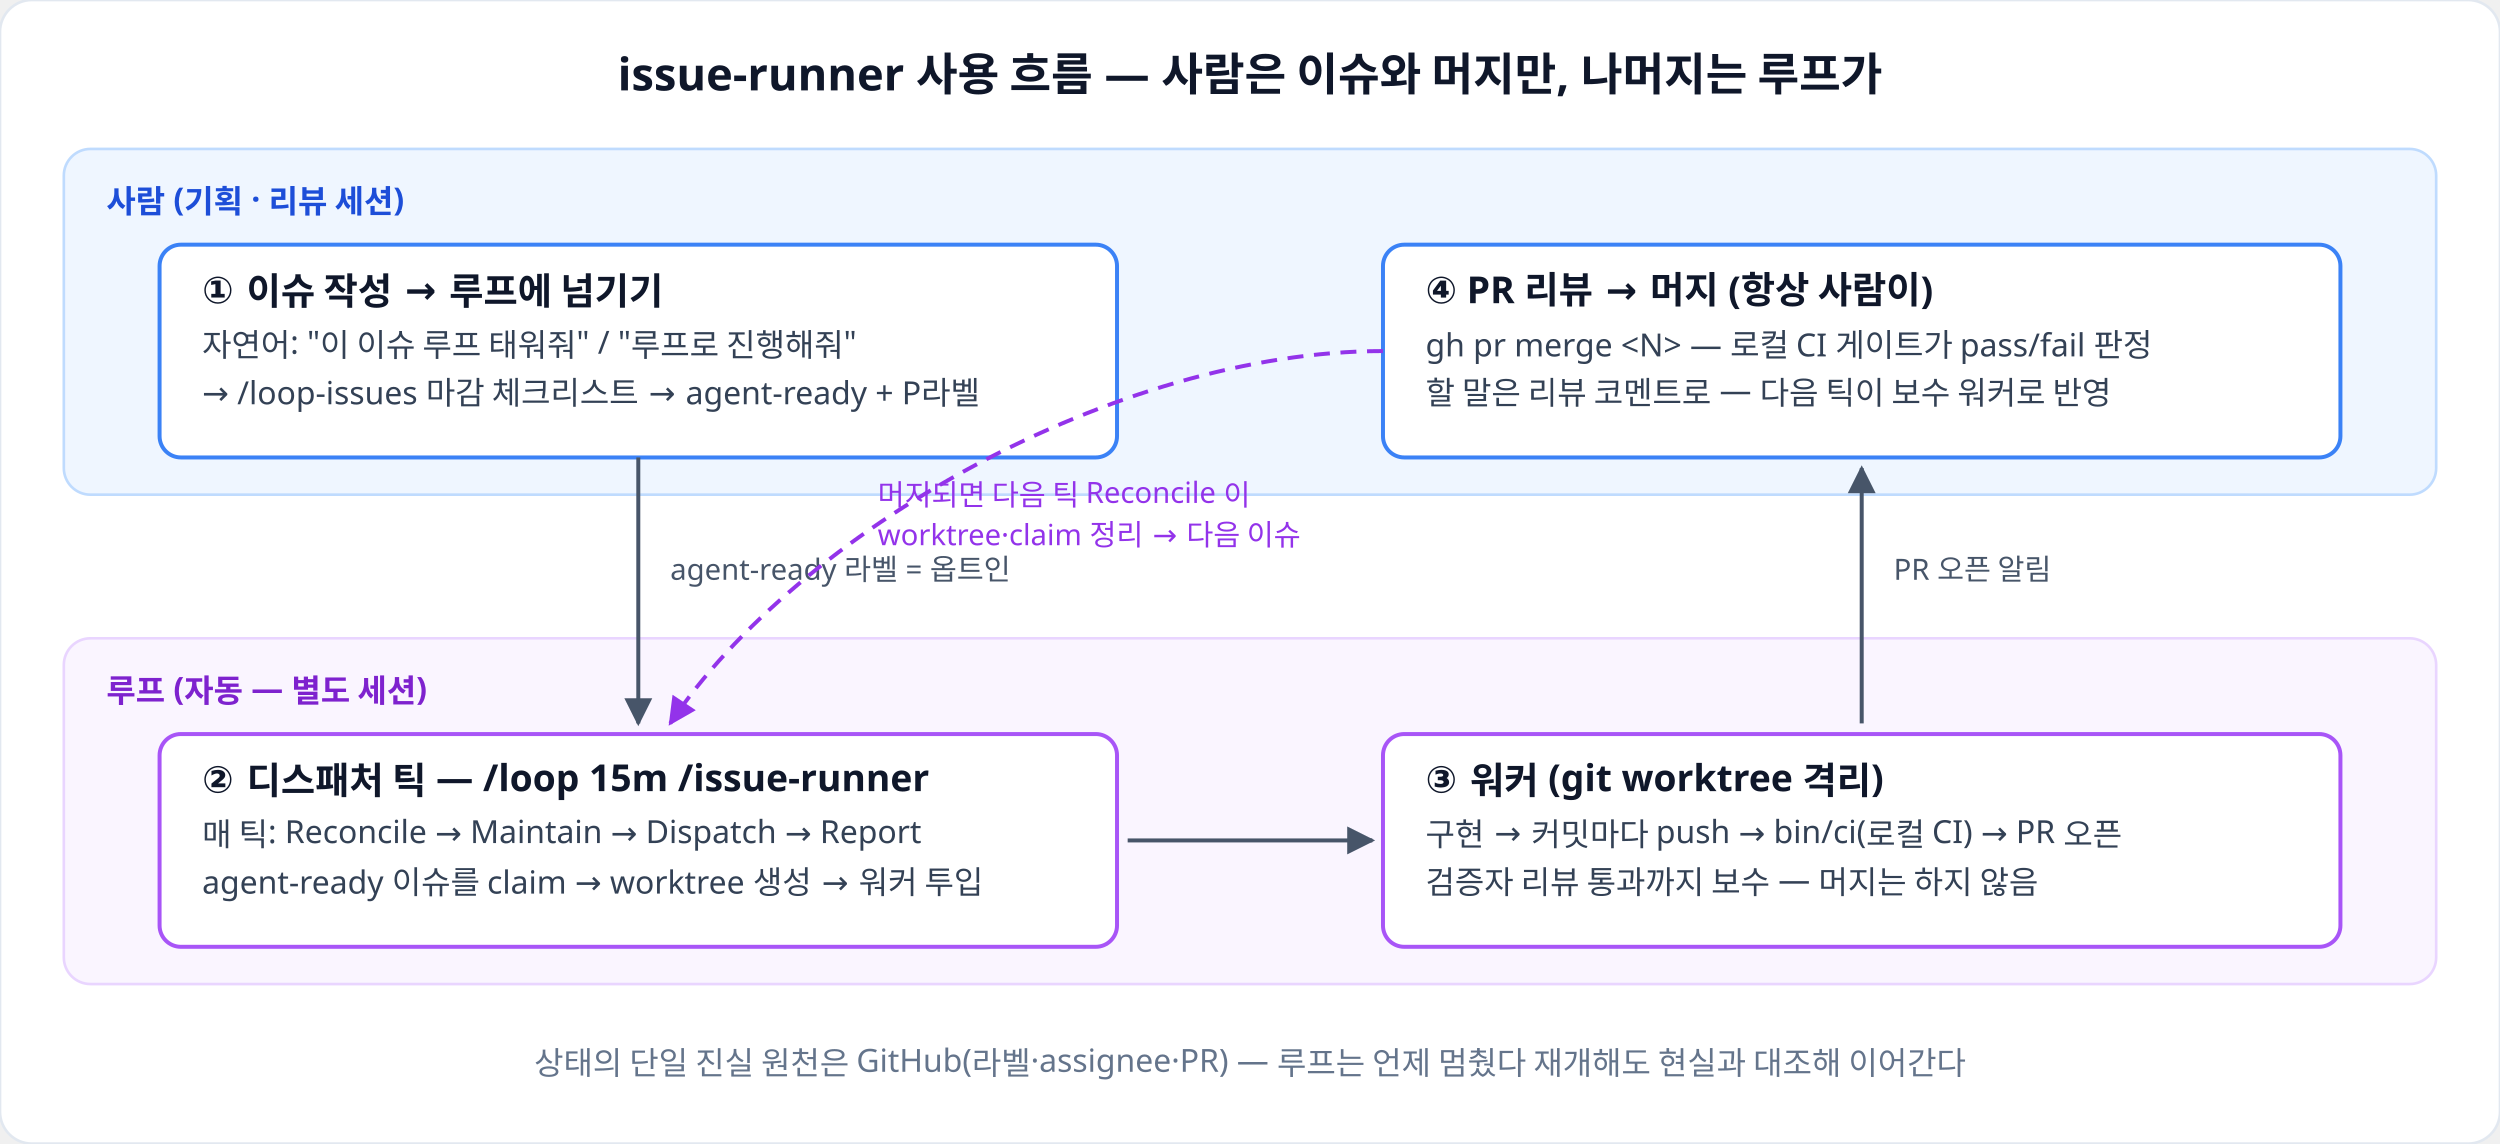
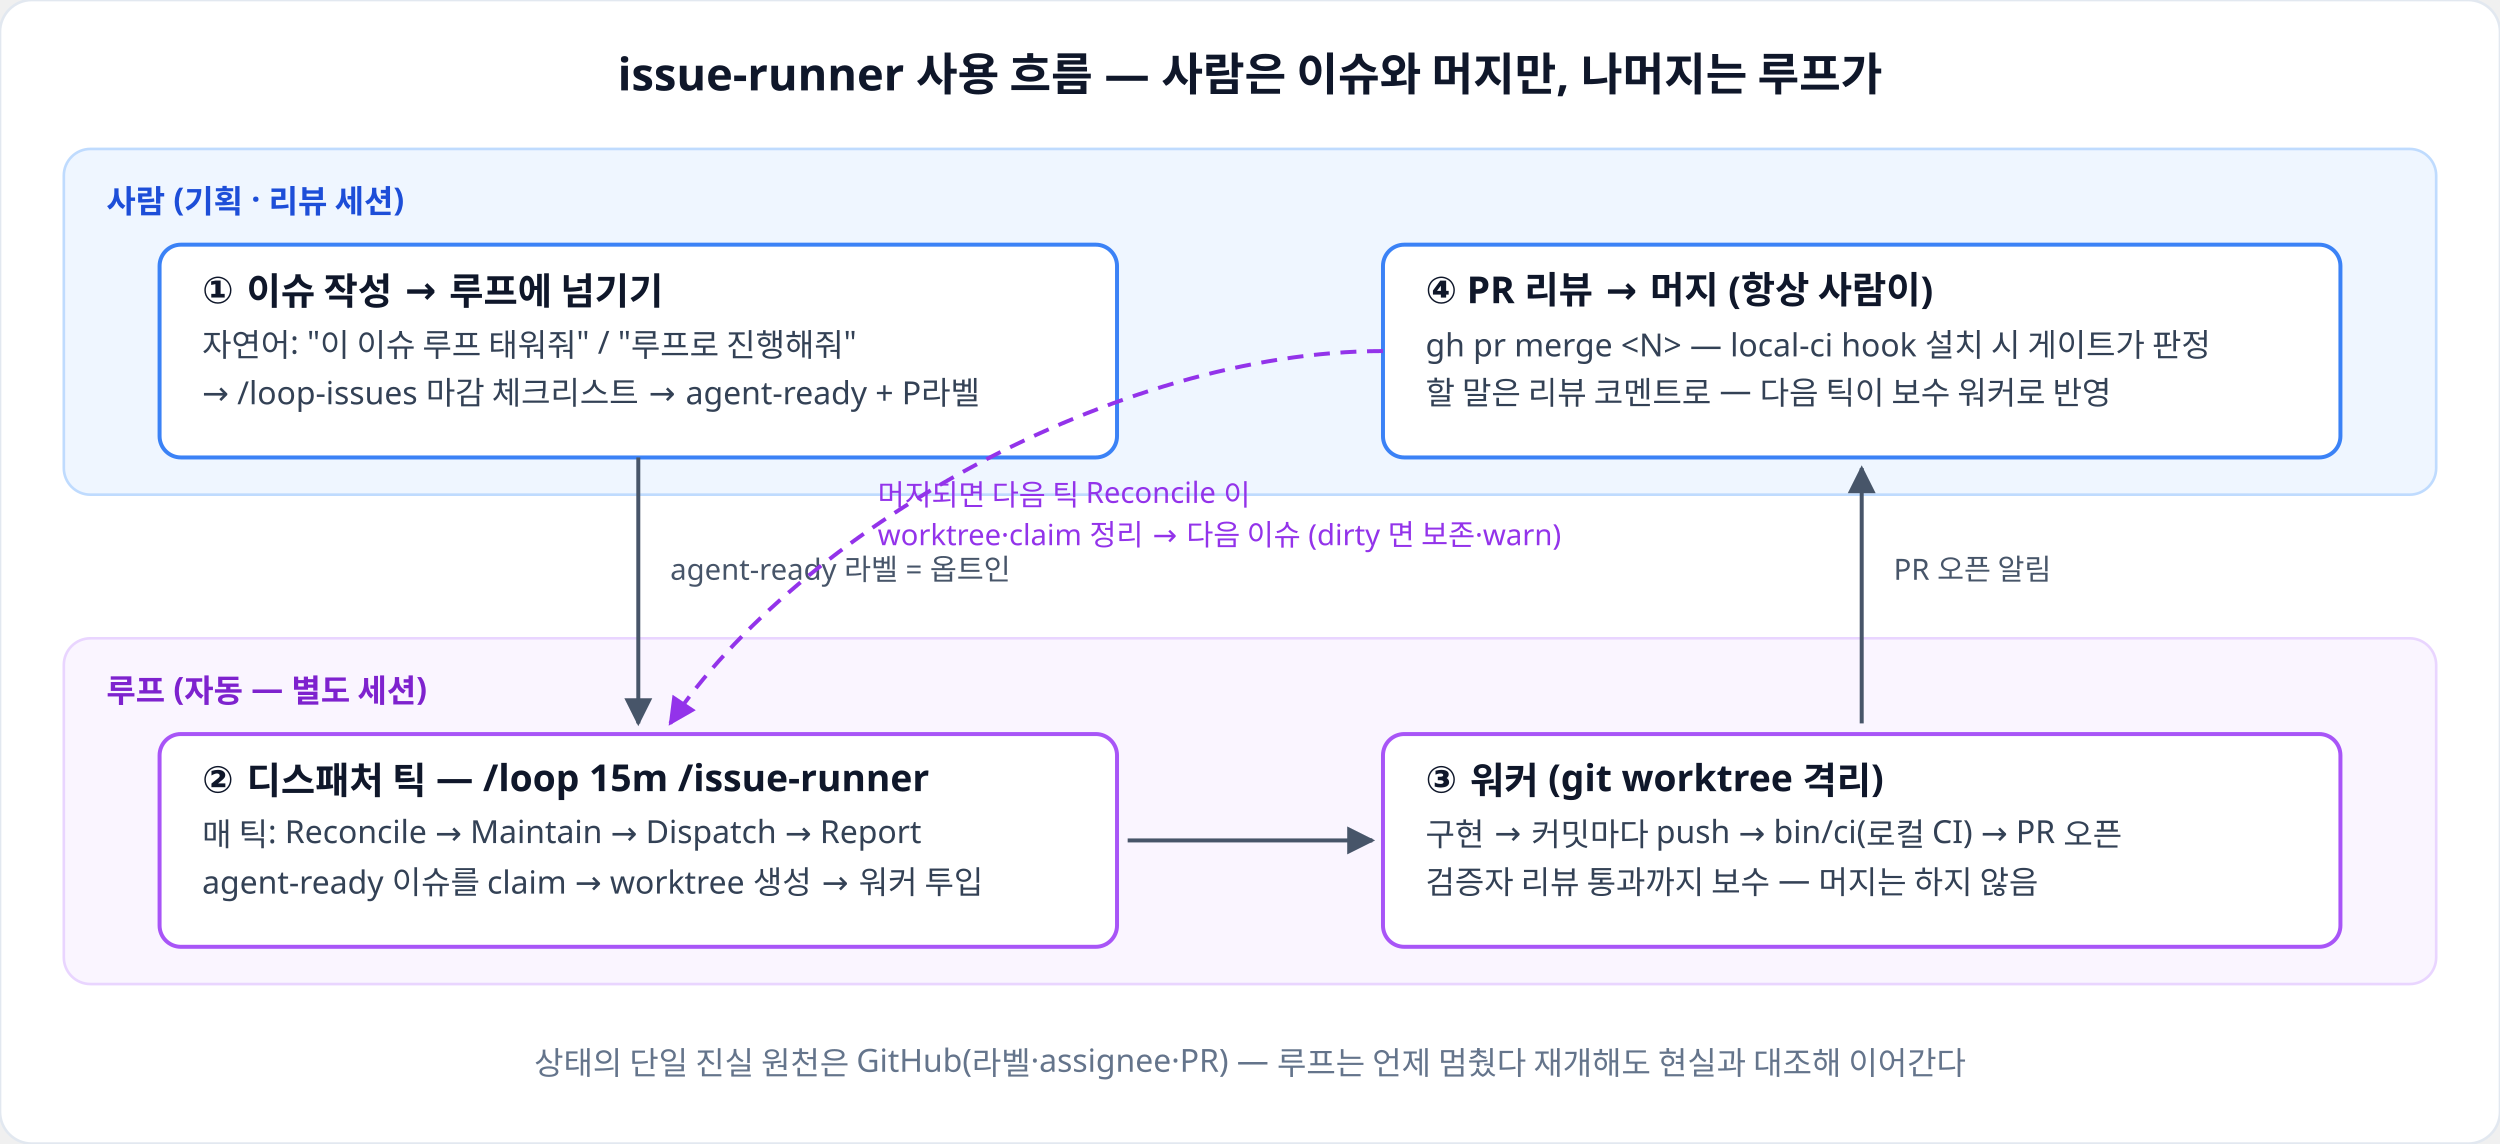
<svg xmlns="http://www.w3.org/2000/svg" width="940" height="430" viewBox="0 0 940 430" font-family="'Apple SD Gothic Neo','Malgun Gothic','Noto Sans KR',sans-serif">
  <defs>
    <marker id="arrow" viewBox="0 0 10 10" refX="9" refY="5" markerWidth="7" markerHeight="7" orient="auto-start-reverse">
      <path d="M 0 0 L 10 5 L 0 10 z" fill="#475569" />
    </marker>
    <marker id="arrow-loop" viewBox="0 0 10 10" refX="9" refY="5" markerWidth="7" markerHeight="7" orient="auto-start-reverse">
      <path d="M 0 0 L 10 5 L 0 10 z" fill="#9333ea" />
    </marker>
  </defs>
  <rect x="0" y="0" width="940" height="430" rx="12" fill="#ffffff" stroke="#e2e8f0" />
  <text x="470" y="34" text-anchor="middle" font-size="17" font-weight="700" fill="#0f172a">issue-runner 사용 흐름 — 사람은 이슈와 머지만, 나머지는 루프가</text>
  <rect x="24" y="56" width="892" height="130" rx="10" fill="#eff6ff" stroke="#bfdbfe" />
  <text x="40" y="80" font-size="12" font-weight="700" fill="#1d4ed8">사람 (기획 · 리뷰 세션)</text>
  <rect x="24" y="240" width="892" height="130" rx="10" fill="#faf5ff" stroke="#e9d5ff" />
  <text x="40" y="264" font-size="12" font-weight="700" fill="#7e22ce">루프 (자동 — 별도 세션)</text>
  <rect x="60" y="92" width="360" height="80" rx="8" fill="#ffffff" stroke="#3b82f6" stroke-width="1.5" />
  <text x="76" y="114" font-size="14" font-weight="700" fill="#0f172a">① 이슈 작성 → 루프에 넘기기</text>
  <text x="76" y="134" font-size="12" fill="#334155">자연어: "이 이슈 루프 태워줘" / "루프로 진행해줘"</text>
  <text x="76" y="152" font-size="12" fill="#334155">→ /loop-issues 마감 체크리스트 → agent-ready + P라벨</text>
  <rect x="520" y="92" width="360" height="80" rx="8" fill="#ffffff" stroke="#3b82f6" stroke-width="1.5" />
  <text x="536" y="114" font-size="14" font-weight="700" fill="#0f172a">④ PR 리뷰 → 머지 (항상 사람이)</text>
-   <text x="536" y="134" font-size="12" fill="#334155">gh pr merge &lt;N&gt; — 로컬 CI 게이트가 pass/fail 판정</text>
+   <text x="536" y="134" font-size="12" fill="#334155">gh pr merge &lt;N&gt; — local-ci hook 설치 시 게이트가 판정</text>
  <text x="536" y="152" font-size="12" fill="#334155">할 말은 리뷰 코멘트로 — 다음 틱이 보수 워커로 반영</text>
  <rect x="60" y="276" width="360" height="80" rx="8" fill="#ffffff" stroke="#a855f7" stroke-width="1.5" />
  <text x="76" y="298" font-size="14" font-weight="700" fill="#0f172a">② 디스패처 틱 — /loop 15m /issue-runner</text>
  <text x="76" y="318" font-size="12" fill="#334155">매 틱: Reconcile → Maintain → Dispatch → Report</text>
  <text x="76" y="336" font-size="12" fill="#334155">agent-ready 이슈를 claim → worktree 생성 → 워커 투입</text>
  <rect x="520" y="276" width="360" height="80" rx="8" fill="#ffffff" stroke="#a855f7" stroke-width="1.5" />
  <text x="536" y="298" font-size="14" font-weight="700" fill="#0f172a">③ 워커 (git worktree 격리)</text>
  <text x="536" y="318" font-size="12" fill="#334155">구현 → 커밋마다 push → bin/ci(로컬 CI) → PR 오픈</text>
  <text x="536" y="336" font-size="12" fill="#334155">검증자 리뷰 통과까지 보수 — 머지는 하지 않음</text>
  <line x1="240" y1="172" x2="240" y2="272" stroke="#475569" stroke-width="1.5" marker-end="url(#arrow)" />
  <text x="252" y="218" font-size="11" fill="#475569">agent-ready 라벨 = 옵트인</text>
  <line x1="424" y1="316" x2="516" y2="316" stroke="#475569" stroke-width="1.5" marker-end="url(#arrow)" />
  <line x1="700" y1="272" x2="700" y2="176" stroke="#475569" stroke-width="1.5" marker-end="url(#arrow)" />
  <text x="712" y="218" font-size="11" fill="#475569">PR 오픈 알림</text>
  <path d="M 520 132 C 420 132, 300 200, 252 272" fill="none" stroke="#9333ea" stroke-width="1.5" stroke-dasharray="6 4" marker-end="url(#arrow-loop)" />
  <text x="330" y="190" font-size="11" fill="#9333ea">머지되면 다음 틱 Reconcile 이</text>
-   <text x="330" y="205" font-size="11" fill="#9333ea">worktree·claim 정리 → 다음 이슈</text>
+   <text x="330" y="205" font-size="11" fill="#9333ea">worktree·claim 정리 → 다음 이슈 (dirty 면 보존·warn)</text>
  <text x="470" y="404" text-anchor="middle" font-size="12" fill="#64748b">상태의 단일 진실 원천은 GitHub(라벨·assignee·PR) — 루프는 언제 멈췄다 재개해도 현실과 대조해 이어간다</text>
</svg>
